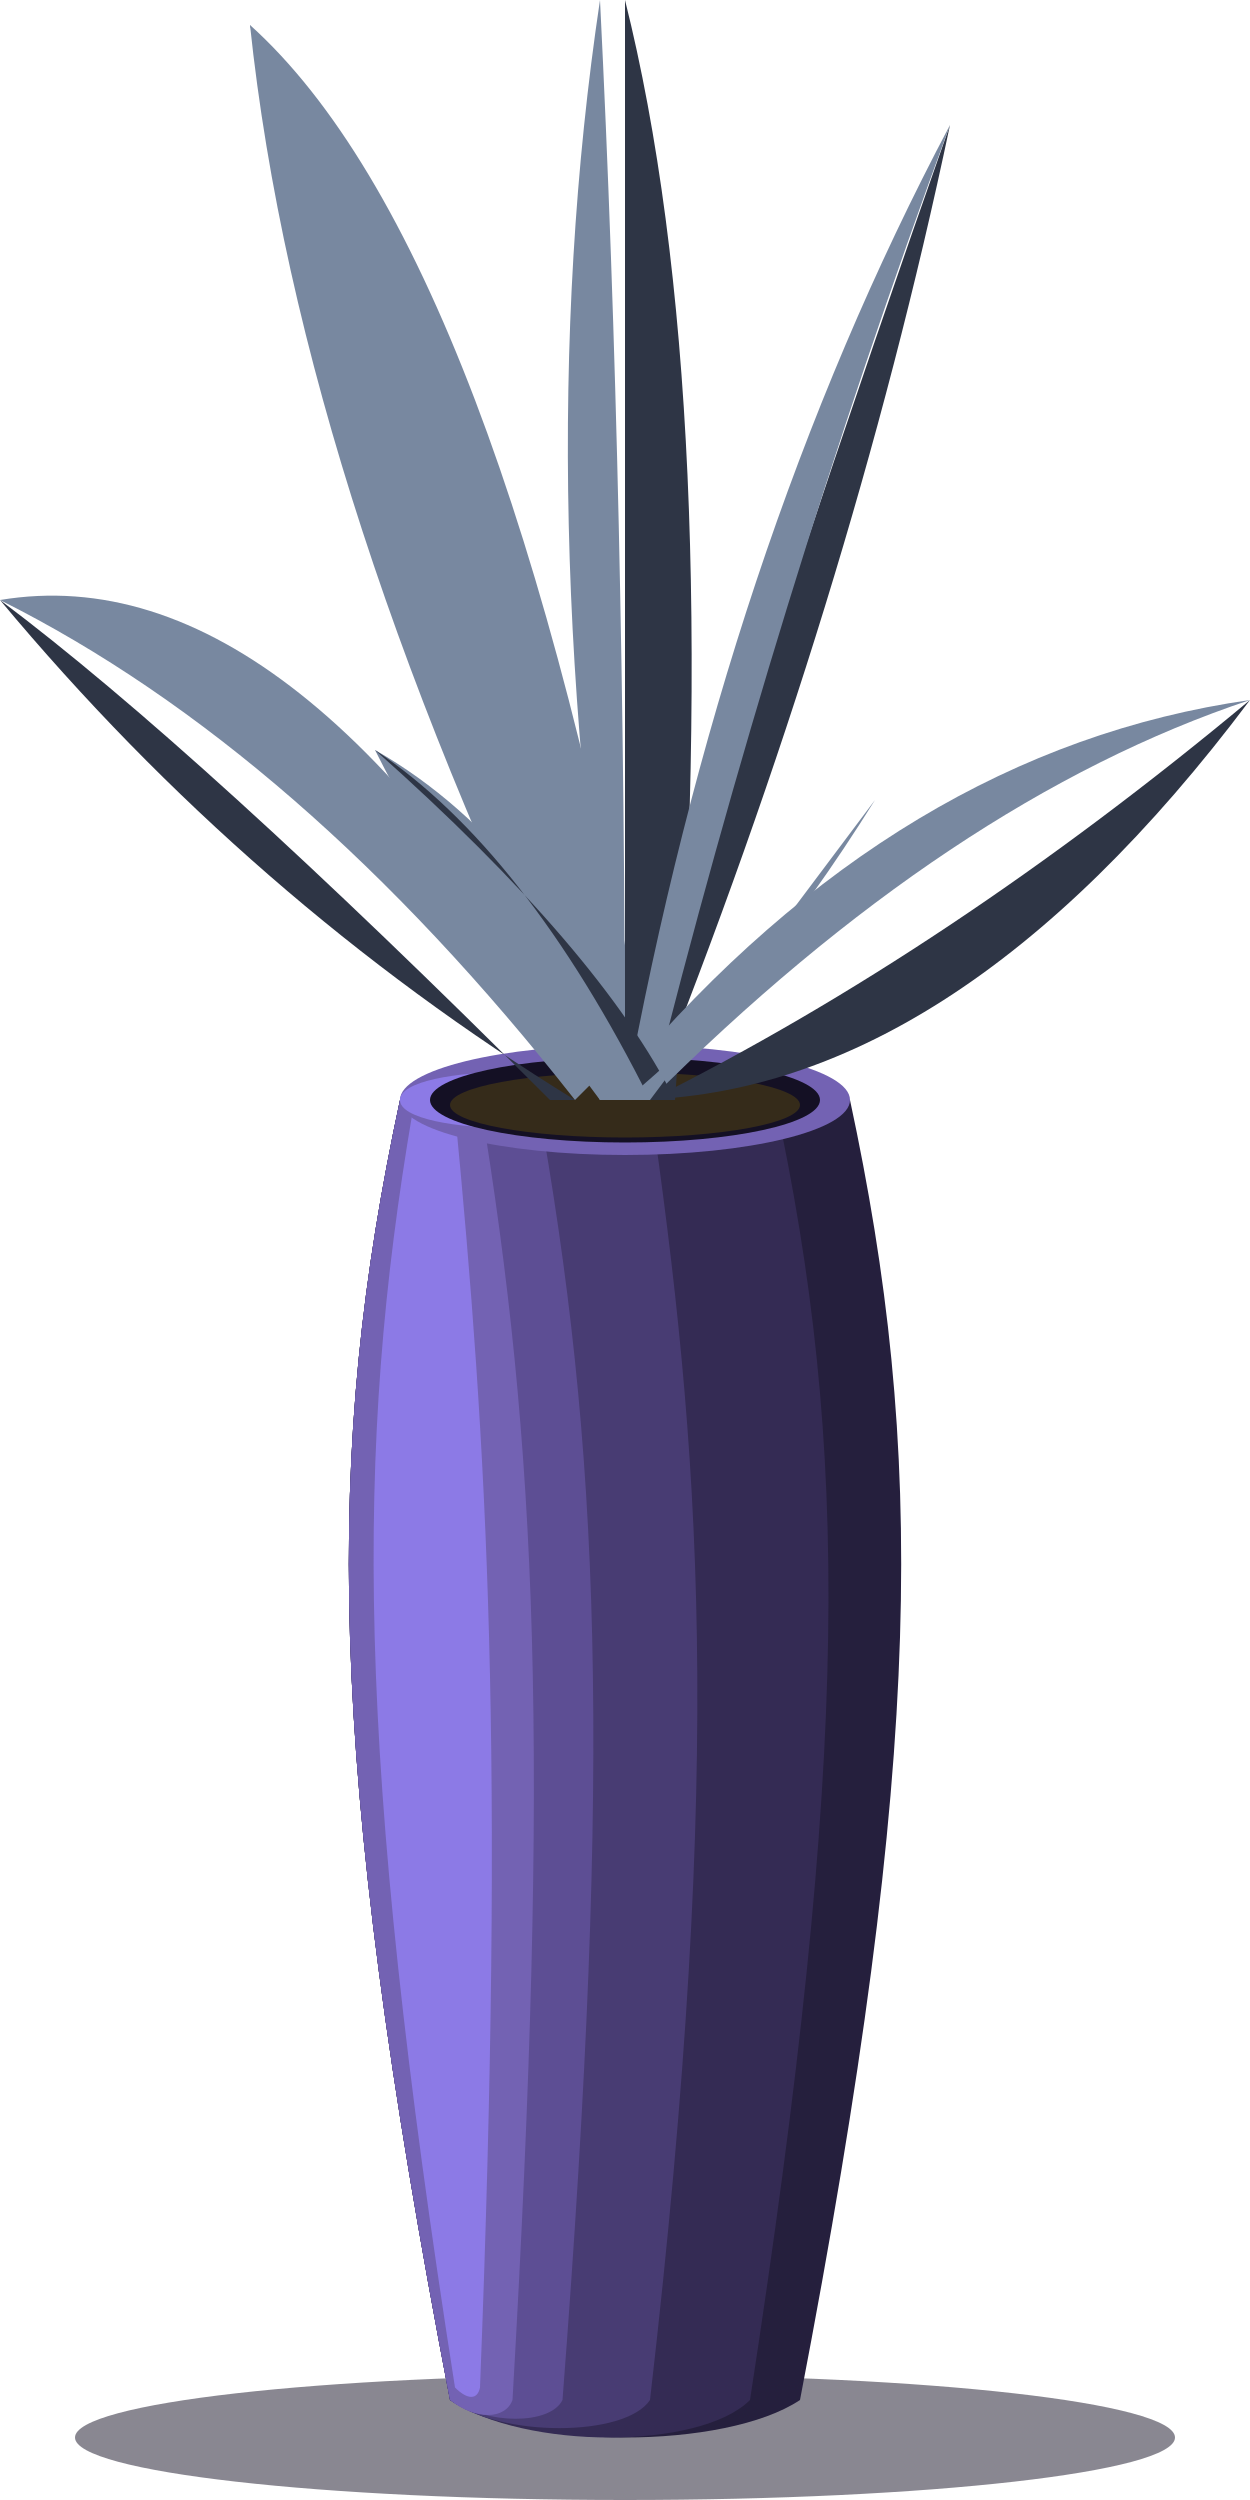
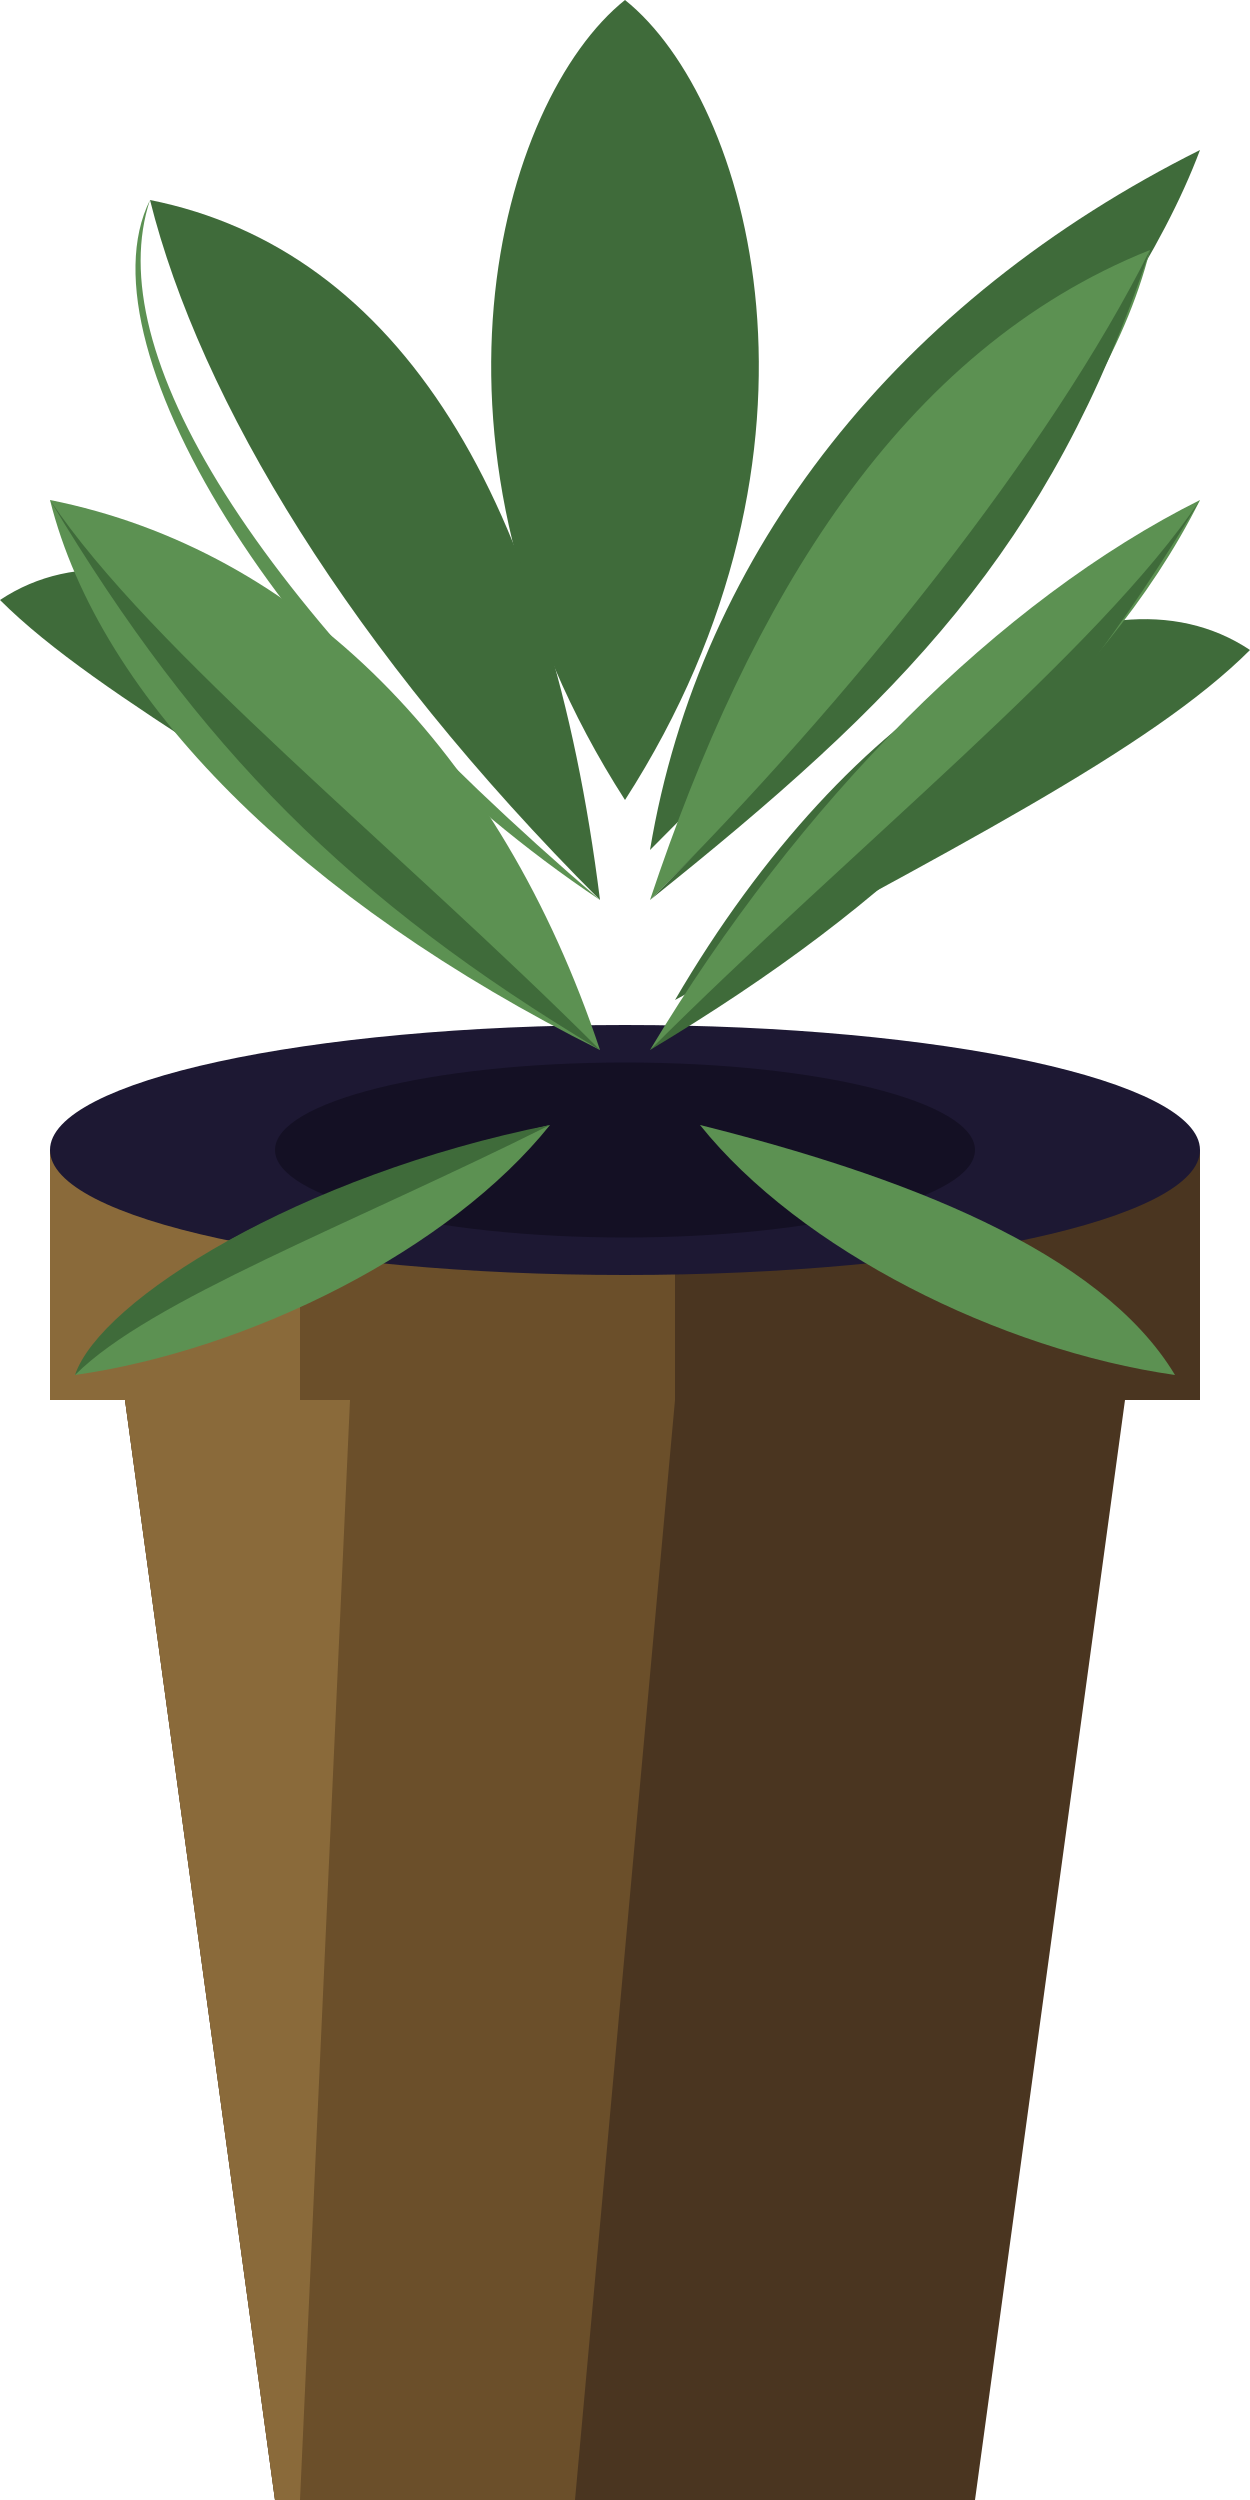
<svg xmlns="http://www.w3.org/2000/svg" viewBox="0 0 50 100">
-   <ellipse cx="25" cy="97.5" rx="22" ry="2.5" fill="#141024" opacity="0.5" />
-   <path d="M 16,44 C 13,58 13,70 18,96 C 21,98 29,98 32,96 C 37,70 37,58 34,44 Z" fill="#251f3d" />
-   <path d="M 16,44 C 13,58 13,70 18,96 C 21,98 28,98 30,96 C 34,70 34,58 31,44 Z" fill="#342b54" />
-   <path d="M 16,44 C 13,58 13,70 18,96 C 20,97.5 25,97.5 26,96 C 29,70 28,58 26,44 Z" fill="#483c73" />
-   <path d="M 16,44 C 13,58 13,70 18,96 C 19.5,97 22,97 22.5,96 C 24.5,70 24,58 21.5,44 Z" fill="#5d4e94" />
-   <path d="M 16,44 C 13,58 13,70 18,96 C 19,96.8 20.2,96.8 20.5,96 C 22,70 21.5,58 19.2,44 Z" fill="#7362b3" />
-   <path d="M 16.5,44.5 C 14.2,58 14.2,70 18.2,95.5 C 18.7,96 19.1,96 19.2,95.5 C 20.2,70 19.5,58 18.2,44.5 Z" fill="#8c7ae6" />
-   <ellipse cx="25" cy="44" rx="9" ry="2.2" fill="#7362b3" />
-   <path d="M 16,44 C 16,42.5 25,42.5 25,44 C 25,45.5 16,45.5 16,44 Z" fill="#8c7ae6" />
-   <ellipse cx="25" cy="44" rx="7.8" ry="1.7" fill="#141024" />
-   <ellipse cx="25" cy="44.2" rx="7" ry="1.3" fill="#352b1a" />
-   <path d="M 23,44 Q 10,36 0,24 Q 8,30 22,44 Z" fill="#2e3545" />
-   <path d="M 23,44 Q 12,30 0,24 Q 12,22 24,43 Z" fill="#7888a0" />
-   <path d="M 24,44 Q 16,22 10,1 Q 18,18 25,44 Z" fill="#2e3545" />
-   <path d="M 24,44 Q 12,20 10,1 Q 20,10 26,43 Z" fill="#7888a0" />
-   <path d="M 25,44 Q 25,20 25,0 Q 29,16 27,44 Z" fill="#2e3545" />
-   <path d="M 25,44 Q 21,20 24,0 Q 25,20 25,44 Z" fill="#7888a0" />
-   <path d="M 26,44 Q 34,24 38,5 Q 32,22 25,44 Z" fill="#2e3545" />
-   <path d="M 26,44 Q 31,24 38,5 Q 29,22 25,44 Z" fill="#7888a0" />
-   <path d="M 26,44 Q 38,38 50,28 Q 38,44 25,44 Z" fill="#2e3545" />
-   <path d="M 26,44 Q 38,32 50,28 Q 36,30 25,43 Z" fill="#7888a0" />
-   <path d="M 24,44 Q 18,36 15,30 Q 22,34 26,44 Z" fill="#7888a0" />
-   <path d="M 26,44 Q 21,34 15,30 Q 24,38 27,44 Z" fill="#2e3545" />
-   <path d="M 26,44 Q 32,36 35,32 Q 30,40 25,44 Z" fill="#7888a0" />
+   <path d="M 5 56 L 45 56 L 39 100 L 11 100 Z" fill="#4a3520" />
+   <path d="M 5 56 L 27 56 L 23 100 L 11 100 Z" fill="#6b4f2a" />
+   <path d="M 5 56 L 14 56 L 12 100 L 11 100 Z" fill="#8a6a3a" />
+   <path d="M 2 46 L 48 46 L 48 56 L 2 56 Z" fill="#4a3520" />
+   <path d="M 2 46 L 27 46 L 27 56 L 2 56 Z" fill="#6b4f2a" />
+   <path d="M 2 46 L 12 46 L 12 56 L 2 56 Z" fill="#8a6a3a" />
+   <ellipse cx="25" cy="46" rx="23" ry="5" fill="#1d1833" />
+   <ellipse cx="25" cy="46" rx="14" ry="3.5" fill="#141024" />
+   <path d="M 25 32 C 16 18 20 4 25 0 C 30 4 34 18 25 32 Z" fill="#3f6b3a" />
+   <path d="M 26 34 C 36 24 45 14 48 6 C 36 12 28 22 26 34 Z" fill="#3f6b3a" />
+   <path d="M 23 40 C 12 32 4 28 0 24 C 6 20 16 26 23 40 Z" fill="#3f6b3a" />
+   <path d="M 27 40 C 38 34 46 30 50 26 C 44 22 34 28 27 40 Z" fill="#3f6b3a" />
+   <path d="M 24 36 C 14 26 8 16 6 8 C 16 10 22 20 24 36 Z" fill="#3f6b3a" />
+   <path d="M 24 36 C 10 24 4 14 6 8 C 3 14 12 28 24 36 Z" fill="#5c9152" />
+   <path d="M 26 36 C 36 26 44 18 46 10 C 36 14 30 24 26 36 Z" fill="#5c9152" />
+   <path d="M 26 36 C 36 28 42 22 46 10 C 42 18 34 28 26 36 Z" fill="#3f6b3a" />
+   <path d="M 24 42 C 12 36 4 28 2 20 C 12 22 20 30 24 42 Z" fill="#5c9152" />
+   <path d="M 24 42 C 14 36 8 30 2 20 C 6 26 16 34 24 42 Z" fill="#3f6b3a" />
+   <path d="M 26 42 C 36 34 44 28 48 20 C 40 24 32 32 26 42 Z" fill="#5c9152" />
+   <path d="M 26 42 C 36 36 42 30 48 20 C 44 26 34 34 26 42 Z" fill="#3f6b3a" />
+   <path d="M 22 45 C 14 47 6 50 3 55 C 10 54 18 50 22 45 Z" fill="#5c9152" />
+   <path d="M 22 45 C 12 47 4 52 3 55 C 6 52 14 49 22 45 Z" fill="#3f6b3a" />
+   <path d="M 28 45 C 36 47 44 50 47 55 C 40 54 32 50 28 45 Z" fill="#5c9152" />
</svg>
